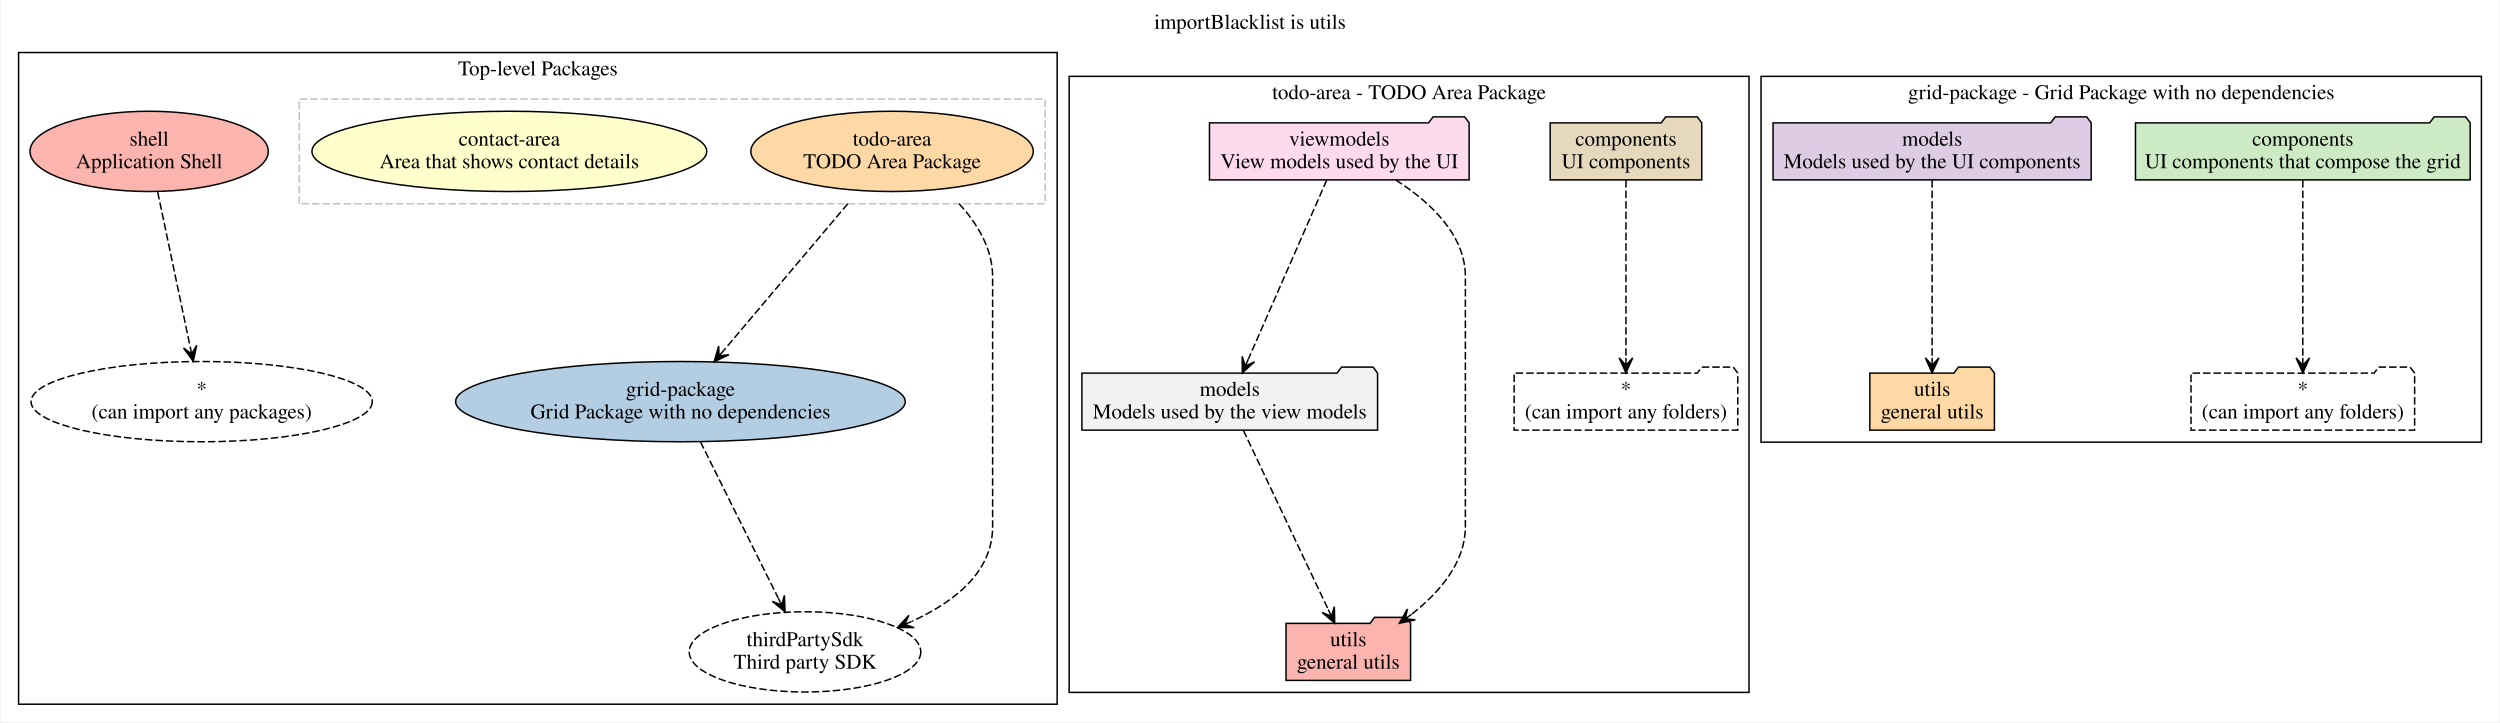
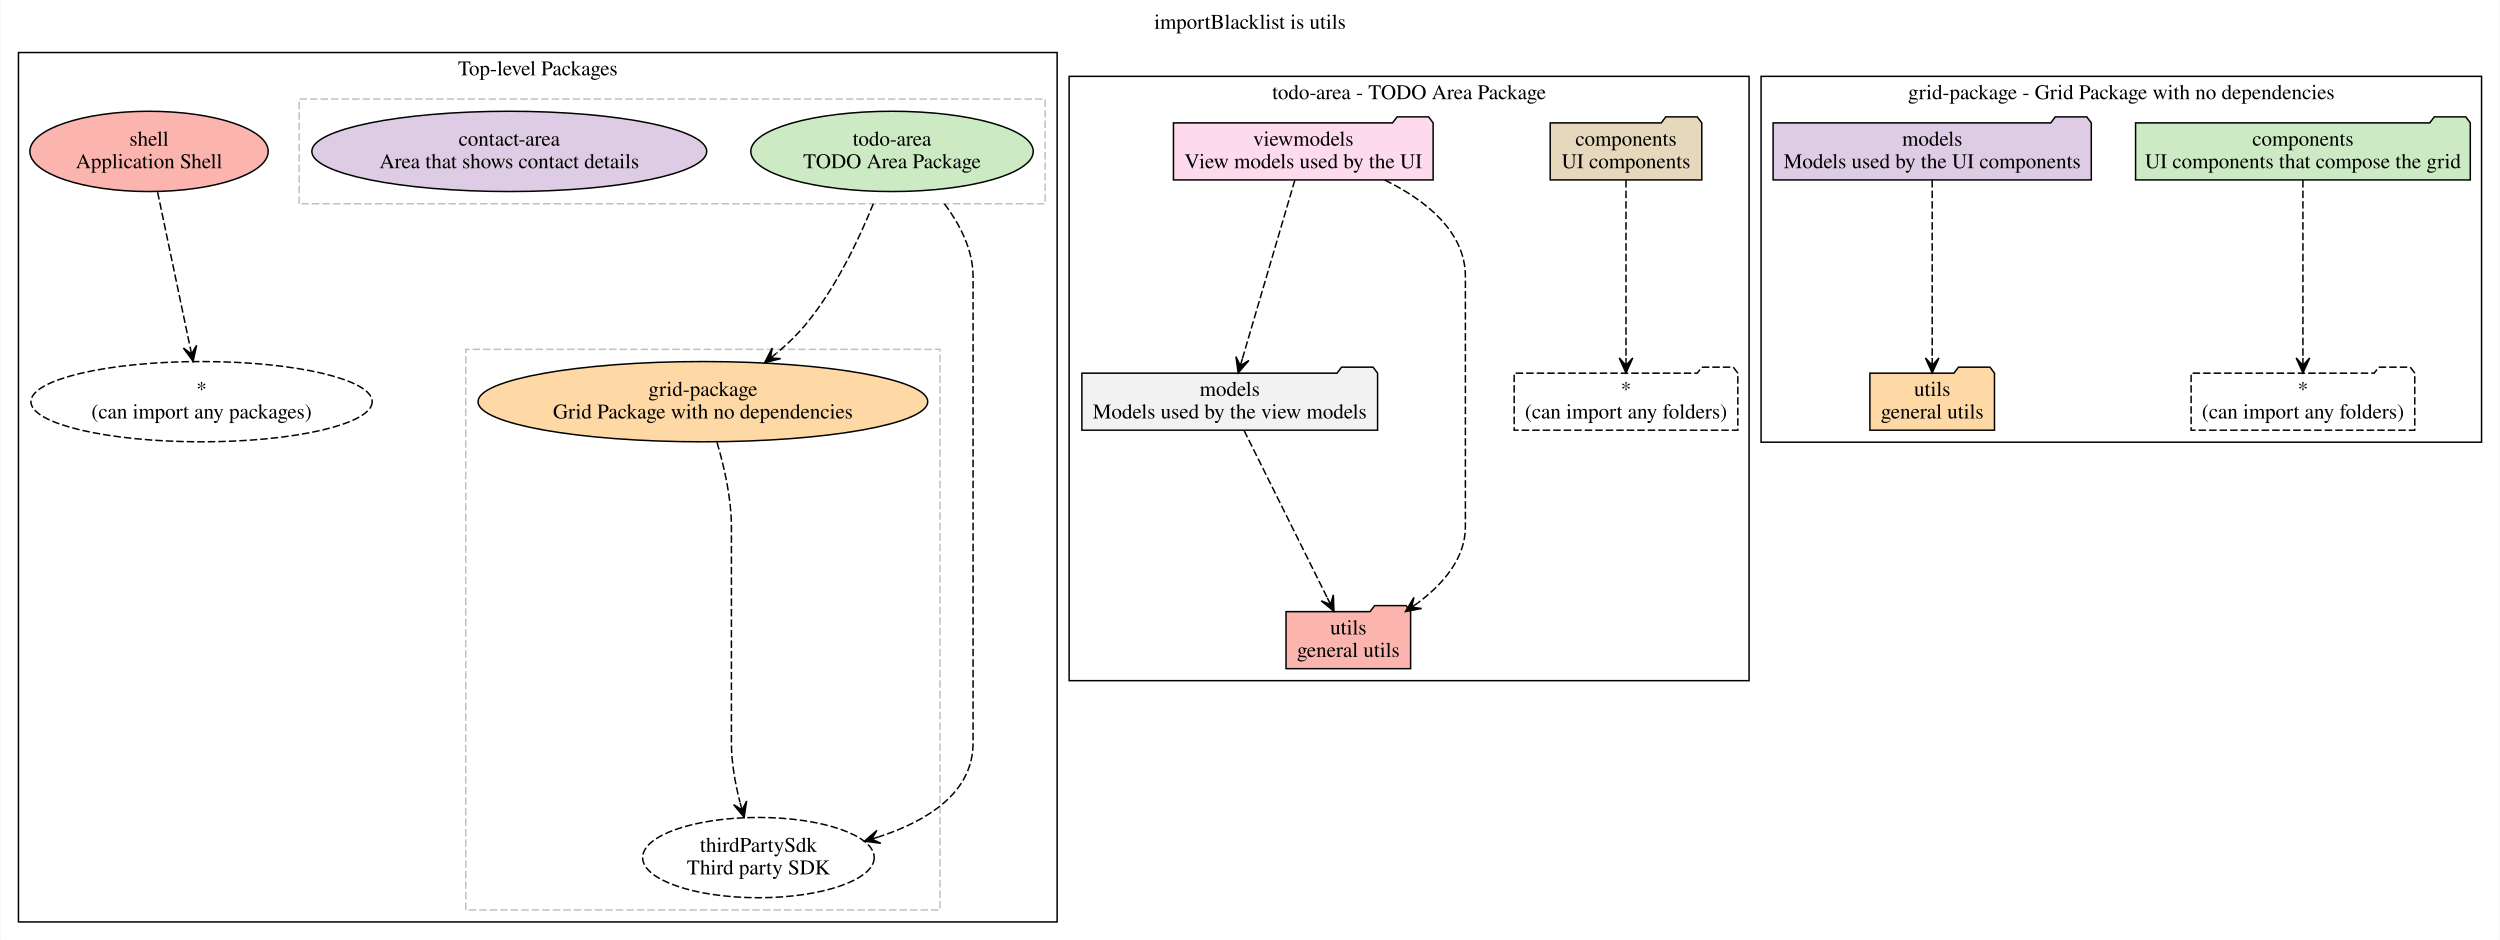
- <svg xmlns="http://www.w3.org/2000/svg" width="1665pt" height="481pt" viewBox="0.00 0.00 1665.00 481.22">
-   <g id="graph0" class="graph" transform="scale(1 1) rotate(0) translate(4 477.2203)">
-     <polygon fill="#ffffff" stroke="transparent" points="-4,4 -4,-477.22 1661,-477.22 1661,4 -4,4" />
-     <text text-anchor="middle" x="828.5" y="-458.02" font-family="Times,serif" font-size="14.00" fill="#000000">importBlacklist is utils</text>
+ <svg xmlns="http://www.w3.org/2000/svg" width="1665pt" height="626pt" viewBox="0.00 0.00 1665.00 626.22">
+   <g id="graph0" class="graph" transform="scale(1 1) rotate(0) translate(4 622.2203)">
+     <polygon fill="#ffffff" stroke="transparent" points="-4,4 -4,-622.22 1661,-622.22 1661,4 -4,4" />
+     <text text-anchor="middle" x="828.5" y="-603.02" font-family="Times,serif" font-size="14.00" fill="#000000">importBlacklist is utils</text>
    <g id="clust1" class="cluster">
-       <polygon fill="#ffffff" stroke="#000000" points="8,-8 8,-442.22 700,-442.22 700,-8 8,-8" />
-       <text text-anchor="middle" x="354" y="-427.02" font-family="Times,serif" font-size="14.00" fill="#000000">Top-level Packages</text>
+       <polygon fill="#ffffff" stroke="#000000" points="8,-8 8,-587.22 700,-587.22 700,-8 8,-8" />
+       <text text-anchor="middle" x="354" y="-572.02" font-family="Times,serif" font-size="14.00" fill="#000000">Top-level Packages</text>
    </g>
-     <g id="clust6" class="cluster">
-       <polygon fill="#ffffff" stroke="#c0c0c0" stroke-dasharray="5,2" points="195,-341.48 195,-411.22 692,-411.22 692,-341.48 195,-341.48" />
+     <g id="clust4" class="cluster">
+       <polygon fill="#ffffff" stroke="#c0c0c0" stroke-dasharray="5,2" points="195,-486.48 195,-556.22 692,-556.22 692,-486.48 195,-486.48" />
    </g>
-     <g id="clust9" class="cluster">
-       <polygon fill="#ffffff" stroke="#000000" points="708,-15.87 708,-426.35 1161,-426.35 1161,-15.87 708,-15.87" />
-       <text text-anchor="middle" x="934.5" y="-411.15" font-family="Times,serif" font-size="14.00" fill="#000000">todo-area - TODO Area Package</text>
+     <g id="clust7" class="cluster">
+       <polygon fill="#ffffff" stroke="#c0c0c0" stroke-dasharray="5,2" points="306,-16 306,-389.48 622,-389.48 622,-16 306,-16" />
    </g>
-     <g id="clust15" class="cluster">
-       <polygon fill="#ffffff" stroke="#000000" points="1169,-182.61 1169,-426.35 1649,-426.35 1649,-182.61 1169,-182.61" />
-       <text text-anchor="middle" x="1409" y="-411.15" font-family="Times,serif" font-size="14.00" fill="#000000">grid-package - Grid Package with no dependencies</text>
+     <g id="clust10" class="cluster">
+       <polygon fill="#ffffff" stroke="#000000" points="708,-168.74 708,-571.35 1161,-571.35 1161,-168.74 708,-168.74" />
+       <text text-anchor="middle" x="934.5" y="-556.15" font-family="Times,serif" font-size="14.00" fill="#000000">todo-area - TODO Area Package</text>
+     </g>
+     <g id="clust16" class="cluster">
+       <polygon fill="#ffffff" stroke="#000000" points="1169,-327.61 1169,-571.35 1649,-571.35 1649,-327.61 1169,-327.61" />
+       <text text-anchor="middle" x="1409" y="-556.15" font-family="Times,serif" font-size="14.00" fill="#000000">grid-package - Grid Package with no dependencies</text>
    </g>
    <g id="node1" class="node">
-       <ellipse fill="#fbb4ae" stroke="#000000" cx="95" cy="-376.35" rx="79.392" ry="26.741" />
-       <text text-anchor="middle" x="95" y="-380.15" font-family="Times,serif" font-size="14.00" fill="#000000">shell</text>
-       <text text-anchor="middle" x="95" y="-365.15" font-family="Times,serif" font-size="14.00" fill="#000000">Application Shell</text>
+       <ellipse fill="#fbb4ae" stroke="#000000" cx="95" cy="-521.35" rx="79.392" ry="26.741" />
+       <text text-anchor="middle" x="95" y="-525.15" font-family="Times,serif" font-size="14.00" fill="#000000">shell</text>
+       <text text-anchor="middle" x="95" y="-510.15" font-family="Times,serif" font-size="14.00" fill="#000000">Application Shell</text>
+     </g>
+     <g id="node2" class="node">
+       <ellipse fill="none" stroke="#000000" stroke-dasharray="5,2" cx="130" cy="-354.61" rx="113.689" ry="26.741" />
+       <text text-anchor="middle" x="130" y="-358.41" font-family="Times,serif" font-size="14.00" fill="#000000">*</text>
+       <text text-anchor="middle" x="130" y="-343.41" font-family="Times,serif" font-size="14.00" fill="#000000">(can import any packages)</text>
+     </g>
+     <g id="edge1" class="edge">
+       <path fill="none" stroke="#000000" stroke-dasharray="5,2" d="M100.701,-494.19C106.566,-466.249 115.74,-422.543 122.259,-391.489" />
+       <polygon fill="#000000" stroke="#000000" points="124.359,-381.483 126.709,-392.194 123.332,-386.376 122.305,-391.27 122.305,-391.27 122.305,-391.27 123.332,-386.376 117.901,-390.345 124.359,-381.483 124.359,-381.483" />
+       <text text-anchor="middle" x="115" y="-434.28" font-family="Times,serif" font-size="14.00" fill="#000000"> </text>
+     </g>
+     <g id="node3" class="node">
+       <ellipse fill="#ccebc5" stroke="#000000" cx="590" cy="-521.35" rx="94.09" ry="26.741" />
+       <text text-anchor="middle" x="590" y="-525.15" font-family="Times,serif" font-size="14.00" fill="#000000">todo-area</text>
+       <text text-anchor="middle" x="590" y="-510.15" font-family="Times,serif" font-size="14.00" fill="#000000">TODO Area Package</text>
+     </g>
+     <g id="node5" class="node">
+       <ellipse fill="#fed9a6" stroke="#000000" cx="464" cy="-354.61" rx="149.813" ry="26.741" />
+       <text text-anchor="middle" x="464" y="-358.41" font-family="Times,serif" font-size="14.00" fill="#000000">grid-package</text>
+       <text text-anchor="middle" x="464" y="-343.41" font-family="Times,serif" font-size="14.00" fill="#000000">Grid Package with no dependencies</text>
+     </g>
+     <g id="edge2" class="edge">
+       <path fill="none" stroke="#000000" stroke-dasharray="5,2" d="M577.534,-486.484C567.678,-462.086 552.217,-429.663 532,-405.48 526.495,-398.895 519.976,-392.674 513.191,-386.992" />
+       <polygon fill="#000000" stroke="#000000" points="505.147,-380.58 515.772,-383.295 509.057,-383.697 512.967,-386.813 512.967,-386.813 512.967,-386.813 509.057,-383.697 510.162,-390.332 505.147,-380.58 505.147,-380.58" />
+       <text text-anchor="middle" x="560" y="-434.28" font-family="Times,serif" font-size="14.00" fill="#000000"> </text>
+     </g>
+     <g id="node6" class="node">
+       <ellipse fill="none" stroke="#000000" stroke-dasharray="5,2" cx="501" cy="-50.87" rx="77.149" ry="26.741" />
+       <text text-anchor="middle" x="501" y="-54.67" font-family="Times,serif" font-size="14.00" fill="#000000">thirdPartySdk</text>
+       <text text-anchor="middle" x="501" y="-39.67" font-family="Times,serif" font-size="14.00" fill="#000000">Third party SDK</text>
+     </g>
+     <g id="edge3" class="edge">
+       <path fill="none" stroke="#000000" stroke-dasharray="5,2" d="M624.929,-486.482C635.325,-472.578 644,-455.675 644,-437.98 644,-437.98 644,-437.98 644,-127.24 644,-94.195 613.921,-75.397 581.353,-64.729" />
+       <polygon fill="#000000" stroke="#000000" points="571.662,-61.801 582.536,-60.385 576.448,-63.247 581.235,-64.693 581.235,-64.693 581.235,-64.693 576.448,-63.247 579.933,-69.001 571.662,-61.801 571.662,-61.801" />
+       <text text-anchor="middle" x="646" y="-267.54" font-family="Times,serif" font-size="14.00" fill="#000000"> </text>
    </g>
    <g id="node4" class="node">
-       <ellipse fill="none" stroke="#000000" stroke-dasharray="5,2" cx="130" cy="-209.61" rx="113.689" ry="26.741" />
-       <text text-anchor="middle" x="130" y="-213.41" font-family="Times,serif" font-size="14.00" fill="#000000">*</text>
-       <text text-anchor="middle" x="130" y="-198.41" font-family="Times,serif" font-size="14.00" fill="#000000">(can import any packages)</text>
-     </g>
-     <g id="edge1" class="edge">
-       <path fill="none" stroke="#000000" stroke-dasharray="5,2" d="M100.701,-349.19C106.566,-321.249 115.74,-277.543 122.259,-246.489" />
-       <polygon fill="#000000" stroke="#000000" points="124.359,-236.483 126.709,-247.194 123.332,-241.376 122.305,-246.27 122.305,-246.27 122.305,-246.27 123.332,-241.376 117.901,-245.345 124.359,-236.483 124.359,-236.483" />
-       <text text-anchor="middle" x="115" y="-289.28" font-family="Times,serif" font-size="14.00" fill="#000000"> </text>
-     </g>
-     <g id="node2" class="node">
-       <ellipse fill="#b3cde3" stroke="#000000" cx="449" cy="-209.61" rx="149.813" ry="26.741" />
-       <text text-anchor="middle" x="449" y="-213.41" font-family="Times,serif" font-size="14.00" fill="#000000">grid-package</text>
-       <text text-anchor="middle" x="449" y="-198.41" font-family="Times,serif" font-size="14.00" fill="#000000">Grid Package with no dependencies</text>
-     </g>
-     <g id="node3" class="node">
-       <ellipse fill="none" stroke="#000000" stroke-dasharray="5,2" cx="532" cy="-42.87" rx="77.149" ry="26.741" />
-       <text text-anchor="middle" x="532" y="-46.67" font-family="Times,serif" font-size="14.00" fill="#000000">thirdPartySdk</text>
-       <text text-anchor="middle" x="532" y="-31.67" font-family="Times,serif" font-size="14.00" fill="#000000">Third party SDK</text>
-     </g>
-     <g id="edge3" class="edge">
-       <path fill="none" stroke="#000000" stroke-dasharray="5,2" d="M462.335,-182.821C476.372,-154.622 498.548,-110.073 514.1,-78.829" />
-       <polygon fill="#000000" stroke="#000000" points="518.698,-69.593 518.27,-80.551 516.47,-74.069 514.241,-78.546 514.241,-78.546 514.241,-78.546 516.47,-74.069 510.213,-76.54 518.698,-69.593 518.698,-69.593" />
-       <text text-anchor="middle" x="495" y="-122.54" font-family="Times,serif" font-size="14.00" fill="#000000"> </text>
-     </g>
-     <g id="node5" class="node">
-       <ellipse fill="#fed9a6" stroke="#000000" cx="590" cy="-376.35" rx="94.09" ry="26.741" />
-       <text text-anchor="middle" x="590" y="-380.15" font-family="Times,serif" font-size="14.00" fill="#000000">todo-area</text>
-       <text text-anchor="middle" x="590" y="-365.15" font-family="Times,serif" font-size="14.00" fill="#000000">TODO Area Package</text>
-     </g>
-     <g id="edge2" class="edge">
-       <path fill="none" stroke="#000000" stroke-dasharray="5,2" d="M560.515,-341.482C536.255,-312.794 502.062,-272.358 477.95,-243.845" />
-       <polygon fill="#000000" stroke="#000000" points="471.47,-236.183 481.364,-240.913 474.699,-240 477.928,-243.818 477.928,-243.818 477.928,-243.818 474.699,-240 474.491,-246.724 471.47,-236.183 471.47,-236.183" />
-       <text text-anchor="middle" x="527" y="-289.28" font-family="Times,serif" font-size="14.00" fill="#000000"> </text>
+       <ellipse fill="#decbe4" stroke="#000000" cx="335" cy="-521.35" rx="131.544" ry="26.741" />
+       <text text-anchor="middle" x="335" y="-525.15" font-family="Times,serif" font-size="14.00" fill="#000000">contact-area</text>
+       <text text-anchor="middle" x="335" y="-510.15" font-family="Times,serif" font-size="14.00" fill="#000000">Area that shows contact details</text>
    </g>
    <g id="edge4" class="edge">
-       <path fill="none" stroke="#000000" stroke-dasharray="5,2" d="M634.692,-341.481C646.981,-327.994 657,-311.362 657,-292.98 657,-292.98 657,-292.98 657,-126.24 657,-96.008 631.38,-76.061 603.337,-63.285" />
-       <polygon fill="#000000" stroke="#000000" points="593.768,-59.222 604.731,-58.988 598.37,-61.176 602.972,-63.13 602.972,-63.13 602.972,-63.13 598.37,-61.176 601.214,-67.272 593.768,-59.222 593.768,-59.222" />
-       <text text-anchor="middle" x="659" y="-205.91" font-family="Times,serif" font-size="14.00" fill="#000000"> </text>
-     </g>
-     <g id="node6" class="node">
-       <ellipse fill="#ffffcc" stroke="#000000" cx="335" cy="-376.35" rx="131.544" ry="26.741" />
-       <text text-anchor="middle" x="335" y="-380.15" font-family="Times,serif" font-size="14.00" fill="#000000">contact-area</text>
-       <text text-anchor="middle" x="335" y="-365.15" font-family="Times,serif" font-size="14.00" fill="#000000">Area that shows contact details</text>
+       <path fill="none" stroke="#000000" stroke-dasharray="5,2" d="M473.389,-327.553C478.175,-311.41 483,-290.39 483,-271.24 483,-271.24 483,-271.24 483,-127.24 483,-114.15 485.536,-100.127 488.705,-87.715" />
+       <polygon fill="#000000" stroke="#000000" points="491.473,-77.724 493.139,-88.563 490.138,-82.543 488.803,-87.361 488.803,-87.361 488.803,-87.361 490.138,-82.543 484.466,-86.159 491.473,-77.724 491.473,-77.724" />
+       <text text-anchor="middle" x="485" y="-192.04" font-family="Times,serif" font-size="14.00" fill="#000000"> </text>
    </g>
    <g id="node7" class="node">
-       <polygon fill="#e5d8bd" stroke="#000000" points="1129.5,-395.35 1126.5,-399.35 1105.5,-399.35 1102.5,-395.35 1028.5,-395.35 1028.5,-357.35 1129.5,-357.35 1129.5,-395.35" />
-       <text text-anchor="middle" x="1079" y="-380.15" font-family="Times,serif" font-size="14.00" fill="#000000">components</text>
-       <text text-anchor="middle" x="1079" y="-365.15" font-family="Times,serif" font-size="14.00" fill="#000000">UI components</text>
+       <polygon fill="#e5d8bd" stroke="#000000" points="1129.5,-540.35 1126.5,-544.35 1105.5,-544.35 1102.5,-540.35 1028.5,-540.35 1028.5,-502.35 1129.5,-502.35 1129.5,-540.35" />
+       <text text-anchor="middle" x="1079" y="-525.15" font-family="Times,serif" font-size="14.00" fill="#000000">components</text>
+       <text text-anchor="middle" x="1079" y="-510.15" font-family="Times,serif" font-size="14.00" fill="#000000">UI components</text>
    </g>
    <g id="node11" class="node">
-       <polygon fill="none" stroke="#000000" stroke-dasharray="5,2" points="1153.5,-228.61 1150.5,-232.61 1129.5,-232.61 1126.5,-228.61 1004.5,-228.61 1004.5,-190.61 1153.5,-190.61 1153.5,-228.61" />
-       <text text-anchor="middle" x="1079" y="-213.41" font-family="Times,serif" font-size="14.00" fill="#000000">*</text>
-       <text text-anchor="middle" x="1079" y="-198.41" font-family="Times,serif" font-size="14.00" fill="#000000">(can import any folders)</text>
+       <polygon fill="none" stroke="#000000" stroke-dasharray="5,2" points="1153.5,-373.61 1150.5,-377.61 1129.5,-377.61 1126.5,-373.61 1004.5,-373.61 1004.5,-335.61 1153.5,-335.61 1153.5,-373.61" />
+       <text text-anchor="middle" x="1079" y="-358.41" font-family="Times,serif" font-size="14.00" fill="#000000">*</text>
+       <text text-anchor="middle" x="1079" y="-343.41" font-family="Times,serif" font-size="14.00" fill="#000000">(can import any folders)</text>
    </g>
    <g id="edge5" class="edge">
-       <path fill="none" stroke="#000000" stroke-dasharray="5,2" d="M1079,-357.223C1079,-328.278 1079,-273.117 1079,-239.035" />
-       <polygon fill="#000000" stroke="#000000" points="1079,-228.77 1083.5,-238.77 1079,-233.77 1079,-238.77 1079,-238.77 1079,-238.77 1079,-233.77 1074.5,-238.77 1079,-228.77 1079,-228.77" />
-       <text text-anchor="middle" x="1081" y="-289.28" font-family="Times,serif" font-size="14.00" fill="#000000"> </text>
+       <path fill="none" stroke="#000000" stroke-dasharray="5,2" d="M1079,-502.223C1079,-473.278 1079,-418.117 1079,-384.035" />
+       <polygon fill="#000000" stroke="#000000" points="1079,-373.77 1083.5,-383.77 1079,-378.77 1079,-383.77 1079,-383.77 1079,-383.77 1079,-378.77 1074.5,-383.771 1079,-373.77 1079,-373.77" />
+       <text text-anchor="middle" x="1081" y="-434.28" font-family="Times,serif" font-size="14.00" fill="#000000"> </text>
    </g>
    <g id="node8" class="node">
-       <polygon fill="#fddaec" stroke="#000000" points="974.5,-395.35 971.5,-399.35 950.5,-399.35 947.5,-395.35 801.5,-395.35 801.5,-357.35 974.5,-357.35 974.5,-395.35" />
-       <text text-anchor="middle" x="888" y="-380.15" font-family="Times,serif" font-size="14.00" fill="#000000">viewmodels</text>
-       <text text-anchor="middle" x="888" y="-365.15" font-family="Times,serif" font-size="14.00" fill="#000000">View models used by the UI</text>
+       <polygon fill="#fddaec" stroke="#000000" points="950.5,-540.35 947.5,-544.35 926.5,-544.35 923.5,-540.35 777.5,-540.35 777.5,-502.35 950.5,-502.35 950.5,-540.35" />
+       <text text-anchor="middle" x="864" y="-525.15" font-family="Times,serif" font-size="14.00" fill="#000000">viewmodels</text>
+       <text text-anchor="middle" x="864" y="-510.15" font-family="Times,serif" font-size="14.00" fill="#000000">View models used by the UI</text>
    </g>
    <g id="node9" class="node">
-       <polygon fill="#f2f2f2" stroke="#000000" points="913.5,-228.61 910.5,-232.61 889.5,-232.61 886.5,-228.61 716.5,-228.61 716.5,-190.61 913.5,-190.61 913.5,-228.61" />
-       <text text-anchor="middle" x="815" y="-213.41" font-family="Times,serif" font-size="14.00" fill="#000000">models</text>
-       <text text-anchor="middle" x="815" y="-198.41" font-family="Times,serif" font-size="14.00" fill="#000000">Models used by the view models</text>
+       <polygon fill="#f2f2f2" stroke="#000000" points="913.5,-373.61 910.5,-377.61 889.5,-377.61 886.5,-373.61 716.5,-373.61 716.5,-335.61 913.5,-335.61 913.5,-373.61" />
+       <text text-anchor="middle" x="815" y="-358.41" font-family="Times,serif" font-size="14.00" fill="#000000">models</text>
+       <text text-anchor="middle" x="815" y="-343.41" font-family="Times,serif" font-size="14.00" fill="#000000">Models used by the view models</text>
    </g>
    <g id="edge6" class="edge">
-       <path fill="none" stroke="#000000" stroke-dasharray="5,2" d="M879.626,-357.223C866.844,-328.027 842.385,-272.16 827.497,-238.155" />
-       <polygon fill="#000000" stroke="#000000" points="823.389,-228.77 831.521,-236.126 825.394,-233.351 827.399,-237.931 827.399,-237.931 827.399,-237.931 825.394,-233.351 823.277,-239.736 823.389,-228.77 823.389,-228.77" />
-       <text text-anchor="middle" x="856" y="-289.28" font-family="Times,serif" font-size="14.00" fill="#000000"> </text>
+       <path fill="none" stroke="#000000" stroke-dasharray="5,2" d="M858.379,-502.223C849.836,-473.152 833.522,-417.639 823.518,-383.594" />
+       <polygon fill="#000000" stroke="#000000" points="820.631,-373.77 827.768,-382.096 822.04,-378.568 823.45,-383.365 823.45,-383.365 823.45,-383.365 822.04,-378.568 819.133,-384.634 820.631,-373.77 820.631,-373.77" />
+       <text text-anchor="middle" x="843" y="-434.28" font-family="Times,serif" font-size="14.00" fill="#000000"> </text>
    </g>
    <g id="node10" class="node">
-       <polygon fill="#fbb4ae" stroke="#000000" points="935.5,-61.87 932.5,-65.87 911.5,-65.87 908.5,-61.87 852.5,-61.87 852.5,-23.87 935.5,-23.87 935.5,-61.87" />
-       <text text-anchor="middle" x="894" y="-46.67" font-family="Times,serif" font-size="14.00" fill="#000000">utils</text>
-       <text text-anchor="middle" x="894" y="-31.67" font-family="Times,serif" font-size="14.00" fill="#000000">general utils</text>
+       <polygon fill="#fbb4ae" stroke="#000000" points="935.5,-214.74 932.5,-218.74 911.5,-218.74 908.5,-214.74 852.5,-214.74 852.5,-176.74 935.5,-176.74 935.5,-214.74" />
+       <text text-anchor="middle" x="894" y="-199.54" font-family="Times,serif" font-size="14.00" fill="#000000">utils</text>
+       <text text-anchor="middle" x="894" y="-184.54" font-family="Times,serif" font-size="14.00" fill="#000000">general utils</text>
    </g>
    <g id="edge7" class="edge">
-       <path fill="none" stroke="#000000" stroke-dasharray="5,2" d="M925.578,-357.302C947.943,-343.027 972,-321.129 972,-292.98 972,-292.98 972,-292.98 972,-126.24 972,-102.348 954.707,-82.472 936.406,-68.127" />
-       <polygon fill="#000000" stroke="#000000" points="927.985,-61.93 938.707,-64.233 932.012,-64.894 936.039,-67.857 936.039,-67.857 936.039,-67.857 932.012,-64.894 933.372,-71.482 927.985,-61.93 927.985,-61.93" />
-       <text text-anchor="middle" x="974" y="-205.91" font-family="Times,serif" font-size="14.00" fill="#000000"> </text>
+       <path fill="none" stroke="#000000" stroke-dasharray="5,2" d="M918.316,-502.249C945.211,-488.979 972,-468.181 972,-437.98 972,-437.98 972,-437.98 972,-271.24 972,-250.185 957.145,-233.128 940.401,-220.59" />
+       <polygon fill="#000000" stroke="#000000" points="932.086,-214.8 942.864,-216.821 936.189,-217.657 940.292,-220.514 940.292,-220.514 940.292,-220.514 936.189,-217.657 937.721,-224.207 932.086,-214.8 932.086,-214.8" />
+       <text text-anchor="middle" x="974" y="-350.91" font-family="Times,serif" font-size="14.00" fill="#000000"> </text>
    </g>
    <g id="edge8" class="edge">
-       <path fill="none" stroke="#000000" stroke-dasharray="5,2" d="M824.062,-190.483C837.895,-161.287 864.364,-105.42 880.476,-71.415" />
-       <polygon fill="#000000" stroke="#000000" points="884.922,-62.03 884.707,-72.994 882.781,-66.549 880.64,-71.067 880.64,-71.067 880.64,-71.067 882.781,-66.549 876.574,-69.141 884.922,-62.03 884.922,-62.03" />
-       <text text-anchor="middle" x="859" y="-122.54" font-family="Times,serif" font-size="14.00" fill="#000000"> </text>
+       <path fill="none" stroke="#000000" stroke-dasharray="5,2" d="M824.529,-335.447C838.29,-307.774 863.823,-256.427 879.807,-224.283" />
+       <polygon fill="#000000" stroke="#000000" points="884.437,-214.971 884.014,-225.929 882.211,-219.449 879.984,-223.926 879.984,-223.926 879.984,-223.926 882.211,-219.449 875.955,-221.922 884.437,-214.971 884.437,-214.971" />
+       <text text-anchor="middle" x="861" y="-267.54" font-family="Times,serif" font-size="14.00" fill="#000000"> </text>
    </g>
    <g id="node12" class="node">
-       <polygon fill="#ccebc5" stroke="#000000" points="1641.5,-395.35 1638.5,-399.35 1617.5,-399.35 1614.5,-395.35 1418.5,-395.35 1418.5,-357.35 1641.5,-357.35 1641.5,-395.35" />
-       <text text-anchor="middle" x="1530" y="-380.15" font-family="Times,serif" font-size="14.00" fill="#000000">components</text>
-       <text text-anchor="middle" x="1530" y="-365.15" font-family="Times,serif" font-size="14.00" fill="#000000">UI components that compose the grid</text>
+       <polygon fill="#ccebc5" stroke="#000000" points="1641.5,-540.35 1638.5,-544.35 1617.5,-544.35 1614.5,-540.35 1418.5,-540.35 1418.5,-502.35 1641.5,-502.35 1641.5,-540.35" />
+       <text text-anchor="middle" x="1530" y="-525.15" font-family="Times,serif" font-size="14.00" fill="#000000">components</text>
+       <text text-anchor="middle" x="1530" y="-510.15" font-family="Times,serif" font-size="14.00" fill="#000000">UI components that compose the grid</text>
    </g>
    <g id="node15" class="node">
-       <polygon fill="none" stroke="#000000" stroke-dasharray="5,2" points="1604.5,-228.61 1601.5,-232.61 1580.5,-232.61 1577.5,-228.61 1455.5,-228.61 1455.5,-190.61 1604.5,-190.61 1604.5,-228.61" />
-       <text text-anchor="middle" x="1530" y="-213.41" font-family="Times,serif" font-size="14.00" fill="#000000">*</text>
-       <text text-anchor="middle" x="1530" y="-198.41" font-family="Times,serif" font-size="14.00" fill="#000000">(can import any folders)</text>
+       <polygon fill="none" stroke="#000000" stroke-dasharray="5,2" points="1604.5,-373.61 1601.5,-377.61 1580.5,-377.61 1577.5,-373.61 1455.5,-373.61 1455.5,-335.61 1604.5,-335.61 1604.5,-373.61" />
+       <text text-anchor="middle" x="1530" y="-358.41" font-family="Times,serif" font-size="14.00" fill="#000000">*</text>
+       <text text-anchor="middle" x="1530" y="-343.41" font-family="Times,serif" font-size="14.00" fill="#000000">(can import any folders)</text>
    </g>
    <g id="edge9" class="edge">
-       <path fill="none" stroke="#000000" stroke-dasharray="5,2" d="M1530,-357.223C1530,-328.278 1530,-273.117 1530,-239.035" />
-       <polygon fill="#000000" stroke="#000000" points="1530,-228.77 1534.5,-238.77 1530,-233.77 1530,-238.77 1530,-238.77 1530,-238.77 1530,-233.77 1525.5,-238.77 1530,-228.77 1530,-228.77" />
-       <text text-anchor="middle" x="1532" y="-289.28" font-family="Times,serif" font-size="14.00" fill="#000000"> </text>
+       <path fill="none" stroke="#000000" stroke-dasharray="5,2" d="M1530,-502.223C1530,-473.278 1530,-418.117 1530,-384.035" />
+       <polygon fill="#000000" stroke="#000000" points="1530,-373.77 1534.5,-383.77 1530,-378.77 1530,-383.77 1530,-383.77 1530,-383.77 1530,-378.77 1525.5,-383.771 1530,-373.77 1530,-373.77" />
+       <text text-anchor="middle" x="1532" y="-434.28" font-family="Times,serif" font-size="14.00" fill="#000000"> </text>
    </g>
    <g id="node13" class="node">
-       <polygon fill="#decbe4" stroke="#000000" points="1389,-395.35 1386,-399.35 1365,-399.35 1362,-395.35 1177,-395.35 1177,-357.35 1389,-357.35 1389,-395.35" />
-       <text text-anchor="middle" x="1283" y="-380.15" font-family="Times,serif" font-size="14.00" fill="#000000">models</text>
-       <text text-anchor="middle" x="1283" y="-365.15" font-family="Times,serif" font-size="14.00" fill="#000000">Models used by the UI components</text>
+       <polygon fill="#decbe4" stroke="#000000" points="1389,-540.35 1386,-544.35 1365,-544.35 1362,-540.35 1177,-540.35 1177,-502.35 1389,-502.35 1389,-540.35" />
+       <text text-anchor="middle" x="1283" y="-525.15" font-family="Times,serif" font-size="14.00" fill="#000000">models</text>
+       <text text-anchor="middle" x="1283" y="-510.15" font-family="Times,serif" font-size="14.00" fill="#000000">Models used by the UI components</text>
    </g>
    <g id="node14" class="node">
-       <polygon fill="#fed9a6" stroke="#000000" points="1324.5,-228.61 1321.5,-232.61 1300.5,-232.61 1297.5,-228.61 1241.5,-228.61 1241.5,-190.61 1324.5,-190.61 1324.5,-228.61" />
-       <text text-anchor="middle" x="1283" y="-213.41" font-family="Times,serif" font-size="14.00" fill="#000000">utils</text>
-       <text text-anchor="middle" x="1283" y="-198.41" font-family="Times,serif" font-size="14.00" fill="#000000">general utils</text>
+       <polygon fill="#fed9a6" stroke="#000000" points="1324.5,-373.61 1321.5,-377.61 1300.5,-377.61 1297.5,-373.61 1241.5,-373.61 1241.5,-335.61 1324.5,-335.61 1324.5,-373.61" />
+       <text text-anchor="middle" x="1283" y="-358.41" font-family="Times,serif" font-size="14.00" fill="#000000">utils</text>
+       <text text-anchor="middle" x="1283" y="-343.41" font-family="Times,serif" font-size="14.00" fill="#000000">general utils</text>
    </g>
    <g id="edge10" class="edge">
-       <path fill="none" stroke="#000000" stroke-dasharray="5,2" d="M1283,-357.223C1283,-328.278 1283,-273.117 1283,-239.035" />
-       <polygon fill="#000000" stroke="#000000" points="1283,-228.77 1287.5,-238.77 1283,-233.77 1283,-238.77 1283,-238.77 1283,-238.77 1283,-233.77 1278.5,-238.77 1283,-228.77 1283,-228.77" />
-       <text text-anchor="middle" x="1285" y="-289.28" font-family="Times,serif" font-size="14.00" fill="#000000"> </text>
+       <path fill="none" stroke="#000000" stroke-dasharray="5,2" d="M1283,-502.223C1283,-473.278 1283,-418.117 1283,-384.035" />
+       <polygon fill="#000000" stroke="#000000" points="1283,-373.77 1287.5,-383.77 1283,-378.77 1283,-383.77 1283,-383.77 1283,-383.77 1283,-378.77 1278.5,-383.771 1283,-373.77 1283,-373.77" />
+       <text text-anchor="middle" x="1285" y="-434.28" font-family="Times,serif" font-size="14.00" fill="#000000"> </text>
    </g>
  </g>
</svg>
